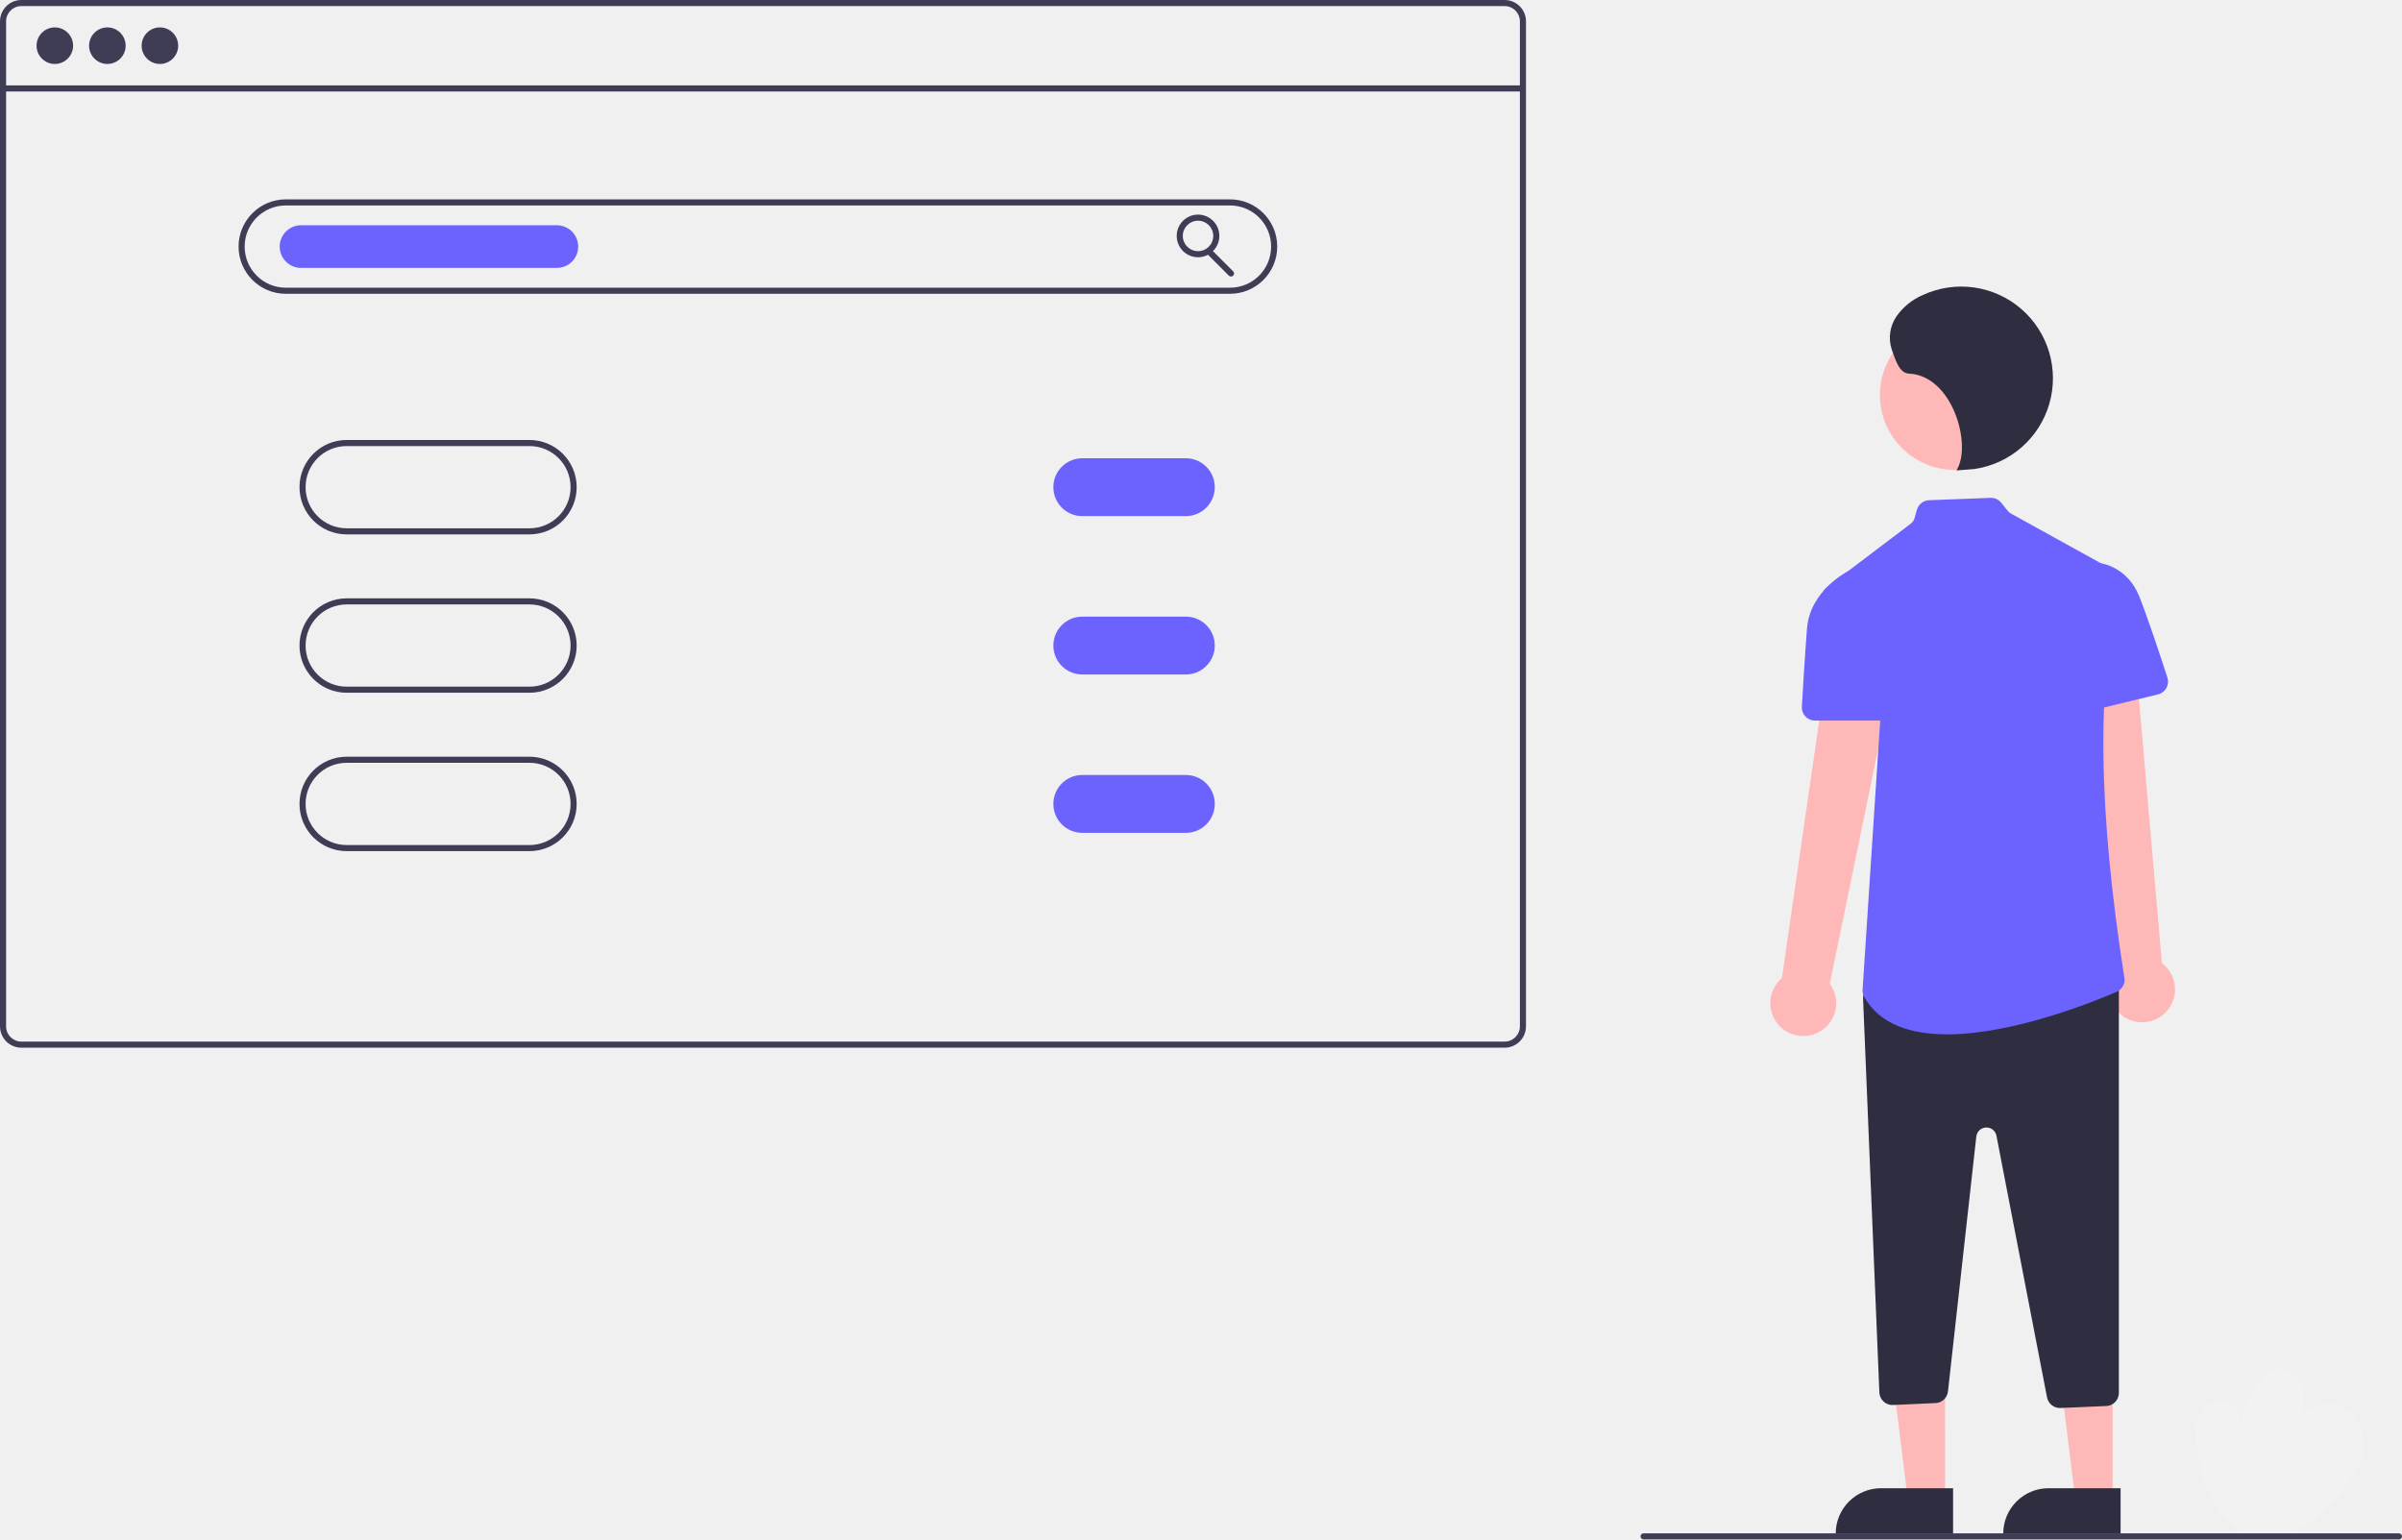
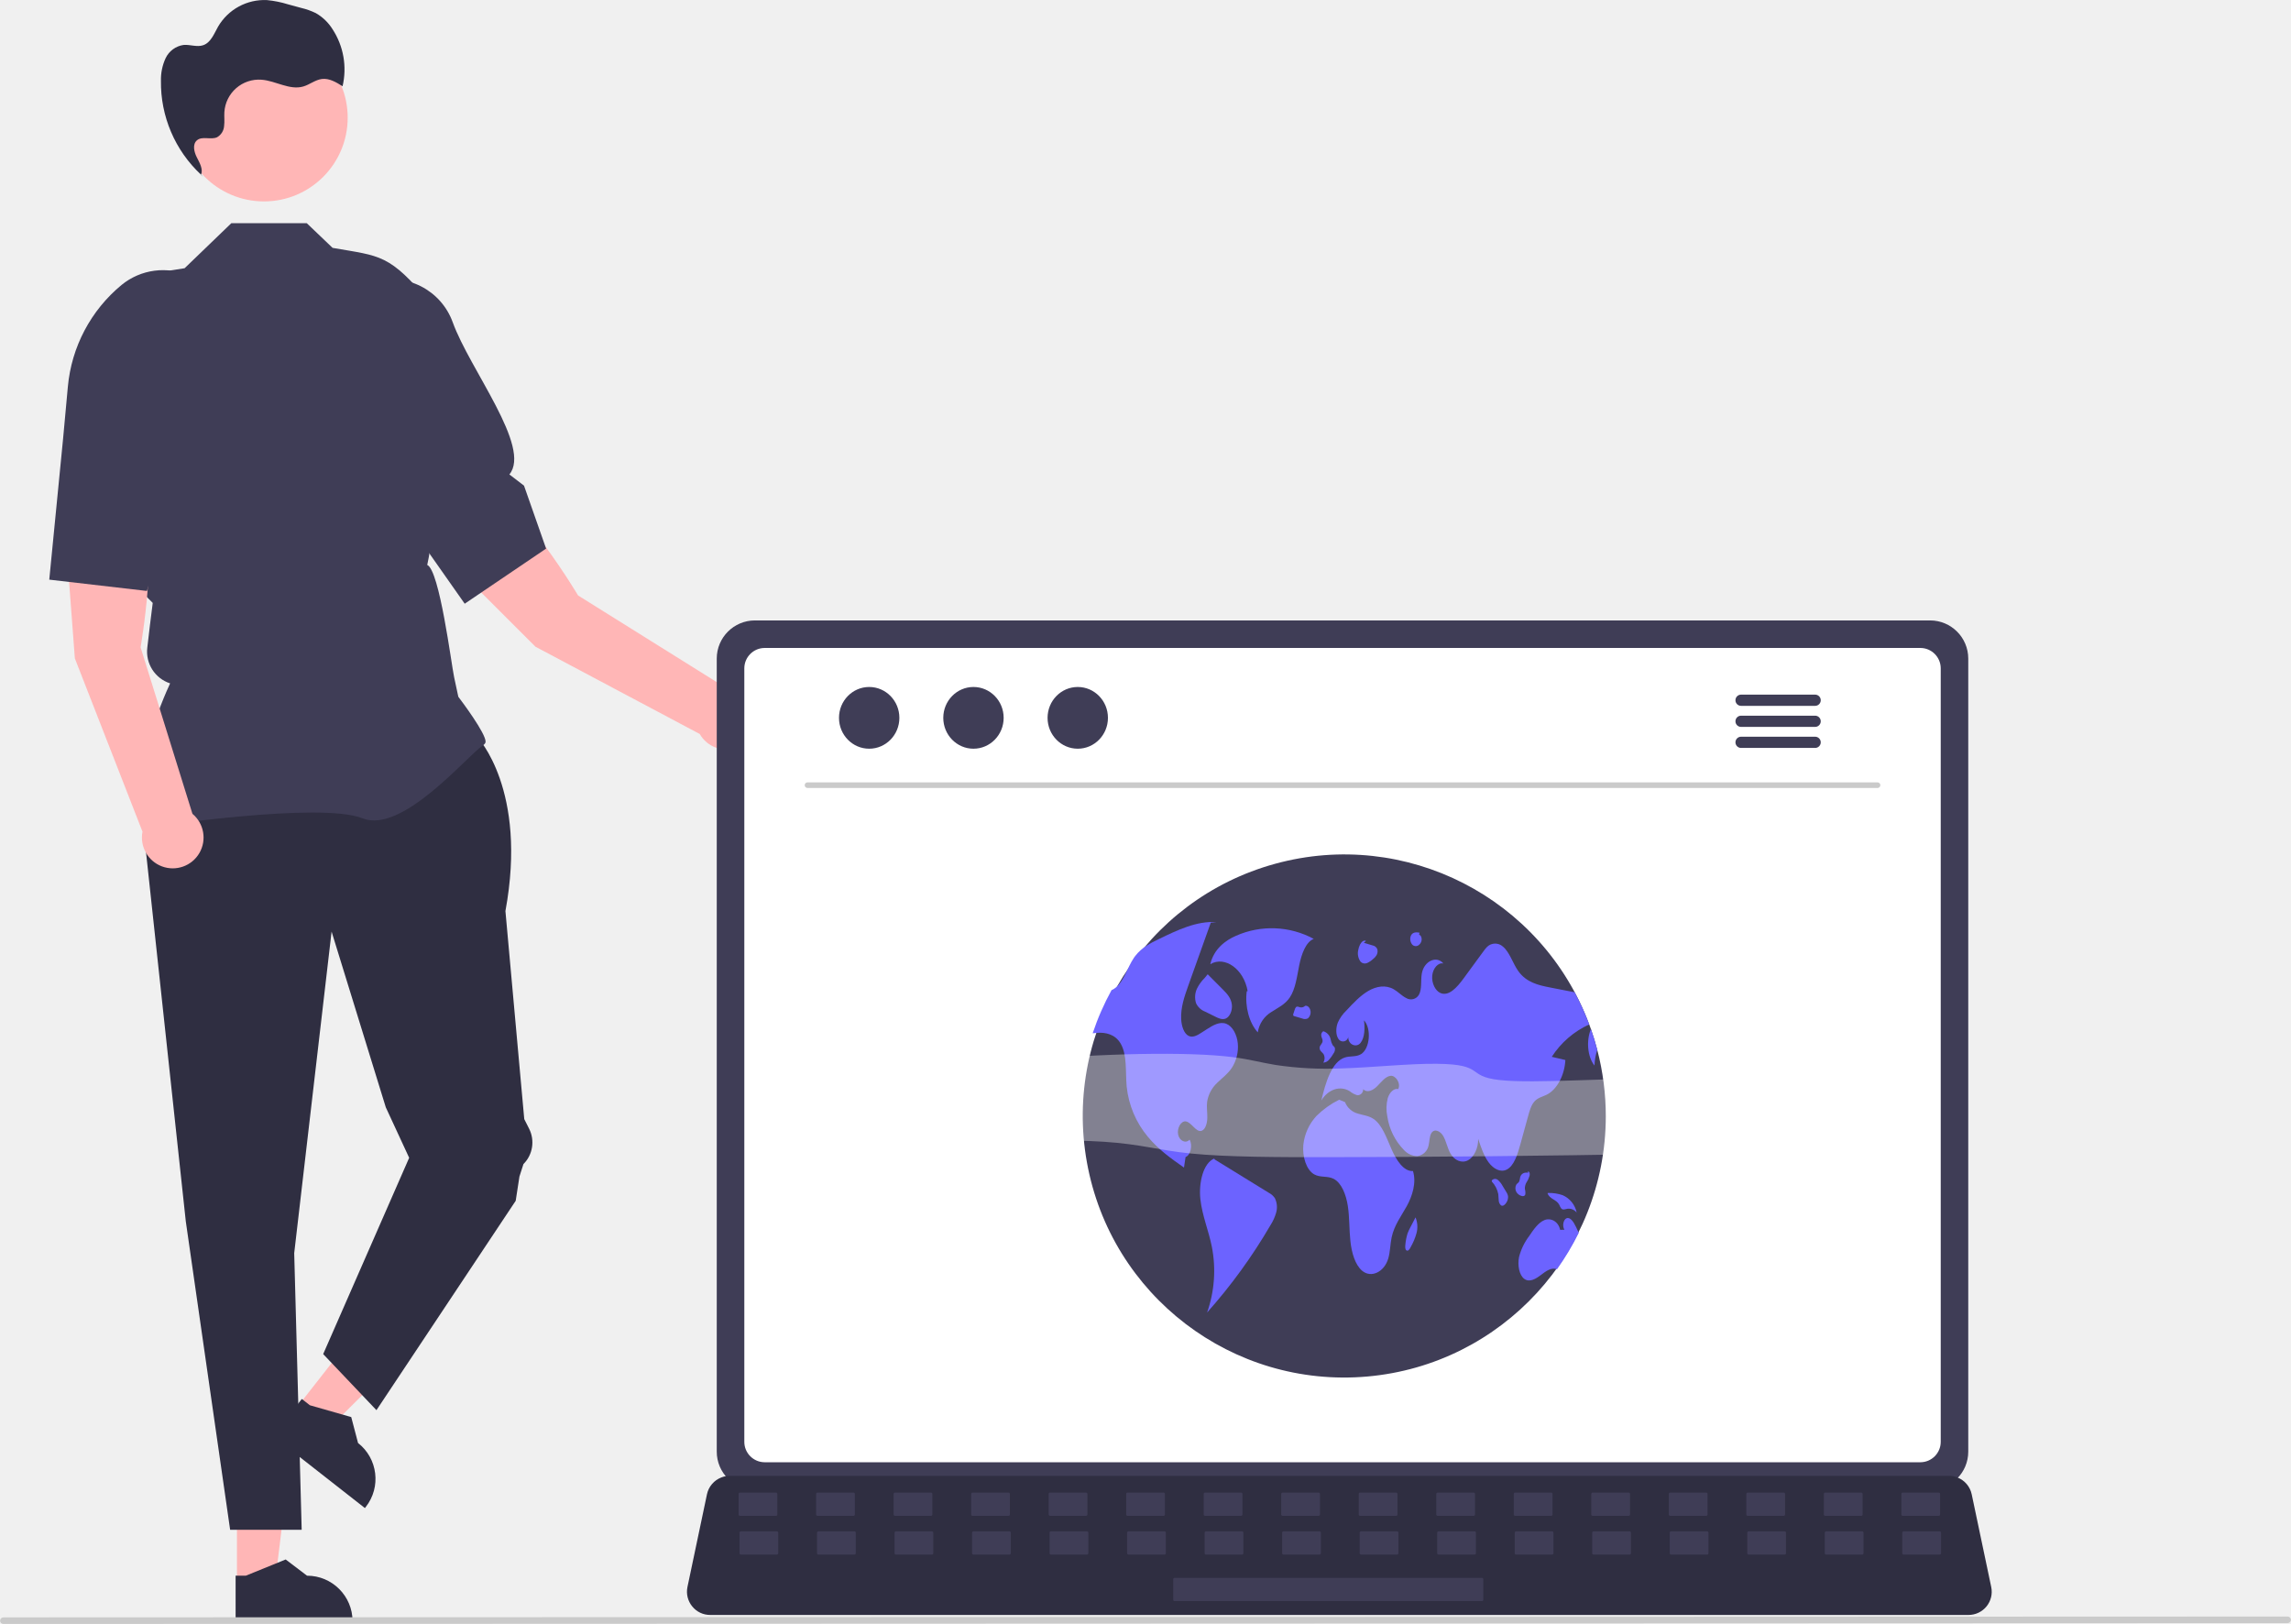
- <svg xmlns="http://www.w3.org/2000/svg" id="e3fcecc7-e6c1-4472-ba1a-540914afc660" data-name="Layer 1" viewBox="0 0 788.606 505.465">
-   <path d="M942.334,700.889c-10.217-6.835-15.362-19.838-15.565-32.129-.068-4.122.972-8.9,4.664-10.733a6.409,6.409,0,0,1,9.174,6.785A62.045,62.045,0,0,1,945.908,653.296c1.825-3.088,4.388-6.302,7.963-6.596,4.148-.341,7.613,3.688,8.2,7.808s-.911,8.22-2.385,12.112a10.83,10.83,0,0,1,17.159-6.084c4.056,3.131,5.393,8.894,4.372,13.916s-4.017,9.415-7.331,13.323c-3.886,4.583-8.386,8.771-13.773,11.431s-11.758,3.678-17.489,1.874Z" transform="translate(-205.6969 -197.2677)" fill="#f2f2f2" />
-   <path d="M802.592,536.291a10.743,10.743,0,0,0,3.842-16.018l25.033-121.54-23.36-.308-17.384,119.998a10.801,10.801,0,0,0,11.87,17.868Z" transform="translate(-205.6969 -197.2677)" fill="#ffb8b8" />
-   <path d="M916.376,529.979a10.743,10.743,0,0,0-.897-16.448L904.726,389.907,882.253,396.289l17.641,119.961A10.801,10.801,0,0,0,916.376,529.979Z" transform="translate(-205.6969 -197.2677)" fill="#ffb8b8" />
-   <polygon points="638.591 492.157 626.331 492.156 620.499 444.868 638.593 444.869 638.591 492.157" fill="#ffb8b8" />
-   <path d="M617.574,488.653h23.644a0,0,0,0,1,0,0v14.887a0,0,0,0,1,0,0H602.687a0,0,0,0,1,0,0v0A14.887,14.887,0,0,1,617.574,488.653Z" fill="#2f2e41" />
-   <polygon points="693.591 492.157 681.331 492.156 675.499 444.868 693.593 444.869 693.591 492.157" fill="#ffb8b8" />
-   <path d="M672.574,488.653h23.644a0,0,0,0,1,0,0v14.887a0,0,0,0,1,0,0H657.687a0,0,0,0,1,0,0v0A14.887,14.887,0,0,1,672.574,488.653Z" fill="#2f2e41" />
-   <circle cx="641.768" cy="129.732" r="24.561" fill="#ffb8b8" />
-   <path d="M881.993,659.587a4.334,4.334,0,0,1-4.231-3.49l-16.604-85.907a3.349,3.349,0,0,0-6.618.266l-9.298,83.678a4.285,4.285,0,0,1-4.085,3.825l-13.945.634a4.235,4.235,0,0,1-3.106-1.127,4.278,4.278,0,0,1-1.392-2.996l-5.347-129.259a4.28,4.28,0,0,1,1.508-3.454l3.092-2.638a4.311,4.311,0,0,1,2.795-1.03h72.279a4.311,4.311,0,0,1,4.307,4.307V654.625a4.299,4.299,0,0,1-4.119,4.303l-15.051.655C882.115,659.585,882.054,659.587,881.993,659.587Z" transform="translate(-205.6969 -197.2677)" fill="#2f2e41" />
-   <path d="M844.976,536.895c-11.686.001-21.986-3.113-27.186-12.194a4.387,4.387,0,0,1-.586-2.472l6.534-99.877a3.349,3.349,0,0,0-.679-2.25l-18.334-24.038a4.305,4.305,0,0,1,.824-6.043l27.502-20.835a3.366,3.366,0,0,0,1.198-1.75l.801-2.804a4.298,4.298,0,0,1,3.975-3.121l20.181-.777a4.348,4.348,0,0,1,3.529,1.614l2.148,2.684a3.341,3.341,0,0,0,.996.84l33.75,18.65a4.315,4.315,0,0,1,2.223,3.723l.001.06-.014.057c-7.867,32.803-7.425,74.264,1.392,130.485a4.305,4.305,0,0,1-2.581,4.064C893.344,526.076,866.756,536.895,844.976,536.895Z" transform="translate(-205.6969 -197.2677)" fill="#6c63ff" />
-   <path d="M824.424,433.872H801.566a4.301,4.301,0,0,1-4.3-4.55c.34-5.823,1.011-16.898,1.683-25.632.967-12.568,13.282-18.754,13.406-18.816l.241-.118,8.314,5.278,7.737,38.688a4.307,4.307,0,0,1-4.223,5.15Z" transform="translate(-205.6969 -197.2677)" fill="#6c63ff" />
-   <path d="M887.06,431.738a4.312,4.312,0,0,1-4.26-4.776l4.218-38.81,8.15-5.969.186.021c.087.01,8.769,1.094,12.659,10.818,2.77,6.924,7,19.721,9.275,26.734a4.302,4.302,0,0,1-3.081,5.507l-26.108,6.35A4.356,4.356,0,0,1,887.06,431.738Z" transform="translate(-205.6969 -197.2677)" fill="#6c63ff" />
-   <path d="M848.024,351.732c5.253-8.311-1.305-31.189-15.596-31.786-3.299-.138-4.566-4.939-5.688-8.044a12.389,12.389,0,0,1,1.61-10.779,20.337,20.337,0,0,1,8.676-7.008,30.107,30.107,0,1,1,16.861,57.157Z" transform="translate(-205.6969 -197.2677)" fill="#2f2e41" />
-   <path d="M699.697,197.268h-487a7.008,7.008,0,0,0-7,7v330a7.008,7.008,0,0,0,7,7h487a7.008,7.008,0,0,0,7-7v-330A7.008,7.008,0,0,0,699.697,197.268Zm5,337a5.002,5.002,0,0,1-5,5h-487a5.002,5.002,0,0,1-5-5v-330a5.002,5.002,0,0,1,5-5h487a5.002,5.002,0,0,1,5,5Z" transform="translate(-205.6969 -197.2677)" fill="#3f3d56" />
-   <rect x="1" y="28.04" width="499" height="2" fill="#3f3d56" />
-   <circle cx="18" cy="15" r="6" fill="#3f3d56" />
-   <circle cx="35.25" cy="15" r="6" fill="#3f3d56" />
-   <circle cx="52.5" cy="15" r="6" fill="#3f3d56" />
-   <path d="M609.524,293.732h-310a15.5,15.5,0,0,1,0-31h310a15.5,15.5,0,0,1,0,31Zm-310-29a13.5,13.5,0,0,0,0,27h310a13.5,13.5,0,0,0,0-27Z" transform="translate(-205.6969 -197.2677)" fill="#3f3d56" />
-   <path d="M379.524,372.732h-60a15.5,15.5,0,0,1,0-31h60a15.5,15.5,0,0,1,0,31Zm-60-29a13.5,13.5,0,0,0,0,27h60a13.5,13.5,0,0,0,0-27Z" transform="translate(-205.6969 -197.2677)" fill="#3f3d56" />
-   <path d="M379.524,424.732h-60a15.5,15.5,0,0,1,0-31h60a15.5,15.5,0,0,1,0,31Zm-60-29a13.5,13.5,0,0,0,0,27h60a13.5,13.5,0,0,0,0-27Z" transform="translate(-205.6969 -197.2677)" fill="#3f3d56" />
-   <path d="M379.524,476.732h-60a15.5,15.5,0,0,1,0-31h60a15.5,15.5,0,0,1,0,31Zm-60-29a13.5,13.5,0,0,0,0,27h60a13.5,13.5,0,0,0,0-27Z" transform="translate(-205.6969 -197.2677)" fill="#3f3d56" />
-   <path d="M388.524,285.232h-84a7,7,0,0,1,0-14h84a7,7,0,0,1,0,14Z" transform="translate(-205.6969 -197.2677)" fill="#6c63ff" />
-   <path d="M599.024,281.732a7,7,0,1,1,7-7A7.008,7.008,0,0,1,599.024,281.732Zm0-12a5,5,0,1,0,5,5A5.006,5.006,0,0,0,599.024,269.732Z" transform="translate(-205.6969 -197.2677)" fill="#3f3d56" />
-   <path d="M609.852,288.065a.997.997,0,0,1-.707-.293l-7.026-7.026a1.0 1,0,1,1,1.414-1.414l7.026,7.026a1,1,0,0,1-.707,1.707Z" transform="translate(-205.6969 -197.2677)" fill="#3f3d56" />
-   <path d="M595.024,366.732h-34a9.5,9.5,0,0,1,0-19h34a9.5,9.5,0,0,1,0,19Z" transform="translate(-205.6969 -197.2677)" fill="#6c63ff" />
-   <path d="M595.024,418.732h-34a9.5,9.5,0,0,1,0-19h34a9.5,9.5,0,0,1,0,19Z" transform="translate(-205.6969 -197.2677)" fill="#6c63ff" />
-   <path d="M595.024,470.732h-34a9.5,9.5,0,0,1,0-19h34a9.5,9.5,0,0,1,0,19Z" transform="translate(-205.6969 -197.2677)" fill="#6c63ff" />
-   <path d="M993.303,702.732h-248a1,1,0,0,1,0-2h248a1,1,0,0,1,0,2Z" transform="translate(-205.6969 -197.2677)" fill="#3f3d56" />
+ <svg xmlns="http://www.w3.org/2000/svg" data-name="Layer 1" width="829.131" height="587.676" viewBox="0 0 829.131 587.676">
+   <polygon points="85.757 572.858 99.518 572.857 106.065 519.775 85.754 519.776 85.757 572.858" fill="#ffb6b6" />
+   <path d="M270.706,743.376l42.319-.002v-.535a16.473,16.473,0,0,0-16.472-16.472h-.001l-7.73-5.865-14.423,5.865-3.694 0Z" transform="translate(-185.4343 -156.1618)" fill="#2f2e41" />
+   <polygon points="107.98 508.635 118.814 517.121 156.702 479.371 140.712 466.846 107.98 508.635" fill="#ffb6b6" />
+   <path d="M284.179,675.8l33.316,26.096.33-.421a16.473,16.473,0,0,0-2.809-23.125l-.001-.001-2.469-9.384L297.575,664.689l-2.908-2.278Z" transform="translate(-185.4343 -156.1618)" fill="#2f2e41" />
+   <path d="M358.205,422.937s18.265,18.941,10.147,62.912l6.815,75.288,1.759,3.485a11.051,11.051,0,0,1-2.052,12.793l0,0-1.449,4.493-1.353,8.794-50.397,75.765-19.279-20.294,31.118-71.029L325.058,556.878l-19.618-63.588L291.911,609.642l2.706,100.118h-25.895L252.676,598.142,235.764,441.201l8.797-18.265Z" transform="translate(-185.4343 -156.1618)" fill="#2f2e41" />
+   <path d="M239.981,455.482l-.185-.259c-9.856-13.799,4.968-46.958,7.203-51.765h0a12.068,12.068,0,0,1-8.26-12.889l.964-8.193,1.005-8.036-7.197-7.197-.02-.179-4.142-36.242-6.022-24.072a52.848,52.848,0,0,1,15-51.216l13.921-2.21,16.918-16.301h27.282l9.354,8.937c17.463,3.063,20.463,2.063,35.463,20.063l-6.816,55.962-1.7,7.699.005,10.442,4.323,4.804a14.95,14.95,0,0,1,3.546,12.932l-.568,2.842h0c4.458,1.911,8.713,35.866,9.729,40.608l1.518,7.085c1.299,1.714,9.873,13.146,9.873,16.271,0,.469-.346.923-1.09,1.426-5.843,3.956-29.137,32.023-43.431,26.303-15.225-6.088-75.747,3.045-76.357,3.138Z" transform="translate(-185.4343 -156.1618)" fill="#3f3d56" />
+   <path d="M236.316,390.407s7.006-39.595-.052-54.485l-28,2,4.261,56.487,24.477,62.717a11.154,11.154,0,1,0,18.078-6.463Z" transform="translate(-185.4343 -156.1618)" fill="#ffb6b6" />
+   <path d="M208.264,314.922l1.733-18.871a54.107,54.107,0,0,1,19.403-36.752l0,0a23.687,23.687,0,0,1,24.787-3.272h0a23.631,23.631,0,0,1,12.205,29.866c-6.472,16.972-4.135,34.921-16.753,37.109l1.371,6.522-12.407,40.49-35.338-4.094Z" transform="translate(-185.4343 -156.1618)" fill="#3f3d56" />
+   <path d="M394.641,371.641s-20.509-34.586-35.571-41.272L339.147,350.145l40.067,40.044,59.456,31.584a11.154,11.154,0,1,0,9.491-16.689Z" transform="translate(-185.4343 -156.1618)" fill="#ffb6b6" />
+   <path d="M324.148,332.708l-10.993-15.437a54.107,54.107,0,0,1-9.258-40.515l0,0a23.687,23.687,0,0,1,16.658-18.645h0a23.631,23.631,0,0,1,28.729,14.683c6.162,17.087,28.639,45.17,20.499,55.058l5.293,4.051,7.999,22.787L353.616,374.632Z" transform="translate(-185.4343 -156.1618)" fill="#3f3d56" />
+   <circle cx="95.531" cy="42.587" r="30.299" fill="#ffb6b6" />
+   <path d="M258.977,220.105c-.264-.232-.514-.48-.773-.718-.009.024-.011.05-.021.074Z" transform="translate(-185.4343 -156.1618)" fill="#2f2e41" />
+   <path d="M305.795,166.753a17.182,17.182,0,0,0-6.067-5.85,25.38,25.38,0,0,0-5.304-1.879l-4.795-1.308a38.013,38.013,0,0,0-7.544-1.519,19.418,19.418,0,0,0-17.737,9.623c-1.449,2.57-2.611,5.772-5.407,6.712-2.255.758-4.714-.311-7.084-.104a8.53,8.53,0,0,0-6.476,4.77,18.38,18.38,0,0,0-1.699,8.141,45.619,45.619,0,0,0,14.522,34.048c.782-2.061-.506-4.287-1.524-6.259-1.03-1.995-1.667-4.777.059-6.214,1.92-1.599,4.996-.048,7.267-1.091a5.073,5.073,0,0,0,2.536-4.077c.22-1.657-.01-3.341.094-5.009a12.542,12.542,0,0,1,13.412-11.73c5.168.369,10.184,3.901,15.158,2.448,2.335-.682,4.326-2.418,6.741-2.711,2.674-.324,5.19,1.186,7.461,2.635A26.596,26.596,0,0,0,305.795,166.753Z" transform="translate(-185.4343 -156.1618)" fill="#2f2e41" />
+   <path d="M410.834,726.353l-7.71-12.39-1.54,7.08c-.27,1.24-.54,2.5-.79,3.75-2.19-1.87-4.52-3.6-6.8-5.26q-10.5-7.62-20.99-15.26l2.19,12.7c1.35,7.82,2.76,15.8,6.1,22.95.37.81.77,1.61,1.2,2.39h32.54a10.487,10.487,0,0,0,.54-2.24.775.775,0,0,0,.01-.15C416.094,735.073,413.414,730.503,410.834,726.353Z" transform="translate(-185.4343 -156.1618)" fill="#f0f0f0" />
+   <path d="M974.916,712.972l-13.985-22.474-2.793,12.842c-.49,2.249-.98,4.535-1.433,6.802-3.972-3.392-8.199-6.53-12.334-9.541q-19.046-13.822-38.074-27.68l3.972,23.036c2.449,14.185,5.007,28.659,11.065,41.628.671,1.469,1.397,2.921,2.177,4.335h59.024a19.024,19.024,0,0,0,.98-4.063,1.405,1.405,0,0,0,.018-.272C984.458,728.789,979.596,720.5,974.916,712.972Z" transform="translate(-185.4343 -156.1618)" fill="#f0f0f0" />
+   <path d="M1013.375,743.531l-826.75.307a1.191,1.191,0,0,1,0-2.381l826.75-.307a1.191,1.191,0,0,1,0,2.381Z" transform="translate(-185.4343 -156.1618)" fill="#cacaca" />
+   <path d="M444.832,394.459V681.483A13.806,13.806,0,0,0,458.627,695.278h425.34a13.806,13.806,0,0,0,13.795-13.795V394.459A13.812,13.812,0,0,0,883.967,380.68H458.627A13.812,13.812,0,0,0,444.832,394.459Z" transform="translate(-185.4343 -156.1618)" fill="#3f3d56" />
+   <path d="M454.81,398.031v279.912a7.385,7.385,0,0,0,7.373,7.373H880.426a7.385,7.385,0,0,0,7.373-7.373v-279.912a7.389,7.389,0,0,0-7.373-7.388H462.183A7.389,7.389,0,0,0,454.81,398.031Z" transform="translate(-185.4343 -156.1618)" fill="#fff" />
+   <path d="M435.937,737.461a8.272,8.272,0,0,0,6.509,3.114h455.439a8.381,8.381,0,0,0,8.192-10.1l-7.07-33.581a8.396,8.396,0,0,0-5.218-6.088,8.121,8.121,0,0,0-2.974-.561H449.487a8.12,8.12,0,0,0-2.974.561,8.395,8.395,0,0,0-5.218,6.088l-7.07,33.581A8.374,8.374,0,0,0,435.937,737.461Z" transform="translate(-185.4343 -156.1618)" fill="#2f2e41" />
+   <rect x="873.553" y="696.293" width="14.027" height="8.416" rx="0.488" transform="translate(1575.698 1244.84) rotate(-180)" fill="#3f3d56" />
+   <rect x="845.498" y="696.293" width="14.027" height="8.416" rx="0.488" transform="translate(1519.589 1244.84) rotate(-180)" fill="#3f3d56" />
+   <rect x="817.443" y="696.293" width="14.027" height="8.416" rx="0.488" transform="translate(1463.48 1244.84) rotate(-180)" fill="#3f3d56" />
+   <rect x="789.389" y="696.293" width="14.027" height="8.416" rx="0.488" transform="translate(1407.37 1244.84) rotate(-180)" fill="#3f3d56" />
+   <rect x="761.334" y="696.293" width="14.027" height="8.416" rx="0.488" transform="translate(1351.261 1244.84) rotate(-180)" fill="#3f3d56" />
+   <rect x="733.279" y="696.293" width="14.027" height="8.416" rx="0.488" transform="translate(1295.152 1244.84) rotate(-180)" fill="#3f3d56" />
+   <rect x="705.225" y="696.293" width="14.027" height="8.416" rx="0.488" transform="translate(1239.043 1244.84) rotate(-180)" fill="#3f3d56" />
+   <rect x="677.17" y="696.293" width="14.027" height="8.416" rx="0.488" transform="translate(1182.933 1244.84) rotate(-180)" fill="#3f3d56" />
+   <rect x="649.115" y="696.293" width="14.027" height="8.416" rx="0.488" transform="translate(1126.824 1244.84) rotate(-180)" fill="#3f3d56" />
+   <rect x="621.061" y="696.293" width="14.027" height="8.416" rx="0.488" transform="translate(1070.715 1244.84) rotate(-180)" fill="#3f3d56" />
+   <rect x="593.006" y="696.293" width="14.027" height="8.416" rx="0.488" transform="translate(1014.605 1244.84) rotate(-180)" fill="#3f3d56" />
+   <rect x="564.952" y="696.293" width="14.027" height="8.416" rx="0.488" transform="translate(958.4961 1244.84) rotate(-180)" fill="#3f3d56" />
+   <rect x="536.897" y="696.293" width="14.027" height="8.416" rx="0.488" transform="translate(902.3868 1244.84) rotate(-180)" fill="#3f3d56" />
+   <rect x="508.842" y="696.293" width="14.027" height="8.416" rx="0.488" transform="translate(846.2776 1244.84) rotate(-180)" fill="#3f3d56" />
+   <rect x="480.788" y="696.293" width="14.027" height="8.416" rx="0.488" transform="translate(790.1683 1244.84) rotate(-180)" fill="#3f3d56" />
+   <rect x="452.733" y="696.293" width="14.027" height="8.416" rx="0.488" transform="translate(734.059 1244.84) rotate(-180)" fill="#3f3d56" />
+   <rect x="873.884" y="710.32" width="14.027" height="8.416" rx="0.488" transform="translate(1576.361 1272.894) rotate(-180)" fill="#3f3d56" />
+   <rect x="845.829" y="710.32" width="14.027" height="8.416" rx="0.488" transform="translate(1520.252 1272.894) rotate(-180)" fill="#3f3d56" />
+   <rect x="817.775" y="710.32" width="14.027" height="8.416" rx="0.488" transform="translate(1464.143 1272.894) rotate(-180)" fill="#3f3d56" />
+   <rect x="789.72" y="710.32" width="14.027" height="8.416" rx="0.488" transform="translate(1408.033 1272.894) rotate(-180)" fill="#3f3d56" />
+   <rect x="761.666" y="710.32" width="14.027" height="8.416" rx="0.488" transform="translate(1351.924 1272.894) rotate(-180)" fill="#3f3d56" />
+   <rect x="733.611" y="710.32" width="14.027" height="8.416" rx="0.488" transform="translate(1295.815 1272.894) rotate(-180)" fill="#3f3d56" />
+   <rect x="705.556" y="710.32" width="14.027" height="8.416" rx="0.488" transform="translate(1239.706 1272.894) rotate(-180)" fill="#3f3d56" />
+   <rect x="677.502" y="710.32" width="14.027" height="8.416" rx="0.488" transform="translate(1183.596 1272.894) rotate(-180)" fill="#3f3d56" />
+   <rect x="649.447" y="710.32" width="14.027" height="8.416" rx="0.488" transform="translate(1127.487 1272.894) rotate(-180)" fill="#3f3d56" />
+   <rect x="621.392" y="710.32" width="14.027" height="8.416" rx="0.488" transform="translate(1071.378 1272.894) rotate(-180)" fill="#3f3d56" />
+   <rect x="593.338" y="710.32" width="14.027" height="8.416" rx="0.488" transform="translate(1015.268 1272.894) rotate(-180)" fill="#3f3d56" />
+   <rect x="565.283" y="710.32" width="14.027" height="8.416" rx="0.488" transform="translate(959.1591 1272.894) rotate(-180)" fill="#3f3d56" />
+   <rect x="537.228" y="710.32" width="14.027" height="8.416" rx="0.488" transform="translate(903.0498 1272.894) rotate(-180)" fill="#3f3d56" />
+   <rect x="509.174" y="710.32" width="14.027" height="8.416" rx="0.488" transform="translate(846.9406 1272.894) rotate(-180)" fill="#3f3d56" />
+   <rect x="481.119" y="710.32" width="14.027" height="8.416" rx="0.488" transform="translate(790.8313 1272.894) rotate(-180)" fill="#3f3d56" />
+   <rect x="453.065" y="710.32" width="14.027" height="8.416" rx="0.488" transform="translate(734.722 1272.894) rotate(-180)" fill="#3f3d56" />
+   <rect x="610.031" y="727.153" width="112.219" height="8.416" rx="0.488" transform="translate(1146.845 1306.56) rotate(-180)" fill="#3f3d56" />
+   <path d="M766.585,560.202a94.642,94.642,0,1,1-5.992-33.327c.206.556.408,1.112.603,1.673v.005q1.31,3.7,2.308,7.538A95.286,95.286,0,0,1,766.585,560.202Z" transform="translate(-185.4343 -156.1618)" fill="#3f3d56" />
+   <path d="M660.88,495.918a31.968,31.968,0,0,0-28.065-1.148c-3.924,1.708-8.056,4.771-9.365,10.303,5.294-3.124,12.148,1.812,13.51,9.732l-.318.088c-.72,5.485.887,11.457,3.997,14.859a10.451,10.451,0,0,1,5.016-7.44c2.285-1.502,4.813-2.593,6.557-5.175,2.068-3.061,2.593-7.534,3.414-11.615S658.005,497.055,660.88,495.918Z" transform="translate(-185.4343 -156.1618)" fill="#6c63ff" />
+   <path d="M631.245,542.596c-1.466,2.202-3.425,3.584-5.182,5.304a11.93,11.93,0,0,0-3.769,7.045c-.222,1.916.122,3.864.074,5.802-.048,1.937-.693,4.118-2.011,4.6-2.08.752-3.668-3.112-5.807-3.382-1.699-.212-3.229,2.461-2.737,4.78s2.805,3.345,4.134,1.831c1.202,2.017.355,5.675-1.45,6.294-.191,1.27-.381,2.536-.566,3.806-4.563-3.192-9.173-6.437-13.053-11.111a33.725,33.725,0,0,1-7.686-18.167c-.503-5.373.243-11.518-2.223-15.652-1.974-3.308-5.362-4.039-8.411-3.832-.556.037-1.117.101-1.673.169a94.237,94.237,0,0,1,6.823-15.615,6.685,6.685,0,0,0,1.71-1.064c2.837-2.408,4.097-7.284,6.4-10.655q.222-.326.461-.635c2.356-3.075,5.51-4.658,8.559-6.13,6.749-3.277,13.694-6.595,20.819-6.14l-2.027.196q-3.549,9.941-7.104,19.882-.54,1.524-1.09,3.054c-1.345,3.769-2.731,7.781-2.525,12,.122,2.498.99,5.166,2.641,6.024,1.54.794,3.224-.18,4.711-1.143.63-.402,1.255-.805,1.884-1.212,2.26-1.456,4.764-2.948,7.151-1.974,2.186.889,3.801,3.859,4.108,7.061A14.117,14.117,0,0,1,631.245,542.596Z" transform="translate(-185.4343 -156.1618)" fill="#6c63ff" />
+   <path d="M644.688,587.842q-9.902-6.097-19.804-12.193l.112-.289c-4.104,1.563-5.808,8.859-5.13,14.825s2.978,11.3,4.14,17.113a45.425,45.425,0,0,1-1.713,23.835A195.205,195.205,0,0,0,645.224,599.536a16.905,16.905,0,0,0,2.074-4.599,7.317,7.317,0,0,0-.485-5.204A5.794,5.794,0,0,0,644.688,587.842Z" transform="translate(-185.4343 -156.1618)" fill="#6c63ff" />
+   <path d="M618.634,513.897a7.299,7.299,0,0,0-.335,5.308,5.884,5.884,0,0,0,3.287,3.045l3.648,1.808c1.213.601,2.521,1.209,3.758.714,1.492-.597,2.527-2.936,2.259-5.107-.285-2.311-1.741-3.9-3.088-5.254q-2.828-2.841-5.655-5.683l-1.062,1.301A14.189,14.189,0,0,0,618.634,513.897Z" transform="translate(-185.4343 -156.1618)" fill="#6c63ff" />
+   <path d="M747.031,538.6q2.461.58,4.923,1.159c-.286,5.542-3.033,10.671-6.717,12.529-1.535.773-3.245,1.059-4.515,2.504-1.149,1.313-1.731,3.356-2.266,5.309q-1.405,5.113-2.811,10.227c-1.006,3.674-2.297,7.755-4.912,9.078-2.244,1.138-4.812-.254-6.537-2.589-1.726-2.334-2.779-5.473-3.801-8.533.064,3.335-1.487,6.606-3.684,7.765-2.202,1.159-4.881.111-6.352-2.477-1.059-1.858-1.498-4.309-2.536-6.193-1.037-1.884-3.213-2.964-4.346-1.196-.746,1.175-.651,2.975-1.022,4.468a4.851,4.851,0,0,1-4.055,3.901,6.761,6.761,0,0,1-4.854-2.218,21.988,21.988,0,0,1-6.029-12.159,14.505,14.505,0,0,1,.169-6.648c.651-2.059,2.223-3.647,3.785-3.255,1.027-2.17-1-5.05-2.827-4.796-1.832.254-3.266,2.218-4.769,3.727-1.498,1.509-3.594,2.604-5.103,1.106a2.07,2.07,0,0,1-2.101,2.197,7.506,7.506,0,0,1-2.737-1.45c-3.457-2.154-7.845-.725-10.301,3.351,1.535-6.532,3.785-14.027,8.501-15.562,1.927-.63,4.028-.111,5.849-1.202,3.224-1.932,3.875-9.232,1.09-12.243.355,2.848.286,6.172-1.217,8.12-1.503,1.948-4.658.677-4.468-2.202a1.929,1.929,0,0,1-3.589.762c-1-1.524-.916-4.018-.206-5.838a13.752,13.752,0,0,1,3.086-4.383c2.514-2.694,5.066-5.42,7.977-7.114,2.917-1.694,6.283-2.265,9.205-.582,1.54.889,2.896,2.371,4.468,3.155a3.311,3.311,0,0,0,4.611-1.154c1.17-2.054.619-5.103,1.053-7.67.778-4.536,5.314-6.659,7.829-3.663-1.879-.482-3.822,1.742-4.055,4.436-.238,2.694,1.122,5.415,2.943,6.23,3.06,1.355,6.056-2.054,8.369-5.209q3.621-4.955,7.252-9.904a11.969,11.969,0,0,1,1.297-1.577,4.173,4.173,0,0,1,5.701-.116c2.446,1.996,3.594,6.087,5.6,8.903,2.911,4.092,7.268,5.087,11.322,5.881q4.534.881,9.073,1.773a94.005,94.005,0,0,1,5.267,11.63A31.875,31.875,0,0,0,747.031,538.6Z" transform="translate(-185.4343 -156.1618)" fill="#6c63ff" />
+   <path d="M763.504,536.091a19.079,19.079,0,0,0-1.006,5.669c-2.594-3.165-3.007-9.099-1.302-13.207Q762.506,532.253,763.504,536.091Z" transform="translate(-185.4343 -156.1618)" fill="#6c63ff" />
+   <path d="M756.803,602.289a94.895,94.895,0,0,1-7.887,13.196c-1.906-.815-3.954.64-5.738,2.006-1.863,1.429-4.102,2.821-6.013,1.519-1.953-1.334-2.583-5.066-1.964-8.025a21.382,21.382,0,0,1,3.663-7.538c1.588-2.371,3.287-4.833,5.494-5.754,2.213-.921,5.055.381,5.701,3.525l1.567-.053c-.879-1.207-.418-3.705.762-4.145,1.36-.513,2.541,1.355,3.345,3.007C756.093,600.775,756.459,601.527,756.803,602.289Z" transform="translate(-185.4343 -156.1618)" fill="#6c63ff" />
+   <path d="M696.794,579.931c-3.368.212-6.035-3.934-7.808-8.013s-3.39-8.743-6.429-10.819c-1.736-1.186-3.716-1.349-5.599-1.924a6.933,6.933,0,0,1-4.755-4.186l-2.136-.863a32.084,32.084,0,0,0-8.111,5.783,18.128,18.128,0,0,0-4.833,10.566c-.408,4.276,1.099,9.044,3.915,10.651,2.225,1.269,4.815.469,7.069,1.631,2.816,1.452,4.487,5.669,5.12,9.833s.472,8.491.925,12.703,1.701,8.593,4.283,10.751c3.231,2.701,7.973.457,9.423-4.46.711-2.411.687-5.132,1.219-7.636.937-4.408,3.464-7.679,5.469-11.295S698.128,584.127,696.794,579.931Z" transform="translate(-185.4343 -156.1618)" fill="#6c63ff" />
+   <path d="M663.516,536.614a8.989,8.989,0,0,1,.877.931,3.059,3.059,0,0,1-.054,3.159,2.939,2.939,0,0,0,2.104-1.07,13.528,13.528,0,0,0,1.614-2.273,2.477,2.477,0,0,0,.476-1.983c-.159-.454-.535-.648-.799-.989a6.722,6.722,0,0,1-.738-2.144,3.866,3.866,0,0,0-2.802-2.953l.169.032a1.601,1.601,0,0,0-.75,1.705c.102.661.527,1.209.484,1.883-.061.969-1.029,1.423-1.089,2.392A1.849,1.849,0,0,0,663.516,536.614Z" transform="translate(-185.4343 -156.1618)" fill="#6c63ff" />
+   <path d="M657.745,520.152l.015-.003a2.697,2.697,0,0,0,.287-.306Z" transform="translate(-185.4343 -156.1618)" fill="#6c63ff" />
+   <path d="M658.755,524.699a2.937,2.937,0,0,0,.914-2.911c-.245-1.102-1.111-1.842-1.909-1.639a1.946,1.946,0,0,1-1.809.533c-.494-.127-1.036-.455-1.464-.082a2.217,2.217,0,0,0-.499.974q-.238.73-.476,1.46a.921.921,0,0,0-.056.553.469.469,0,0,0,.359.286q1.427.421,2.853.841A2.458,2.458,0,0,0,658.755,524.699Z" transform="translate(-185.4343 -156.1618)" fill="#6c63ff" />
+   <path d="M730.555,587.478q-.659-1.08-1.319-2.159a7.214,7.214,0,0,0-1.738-2.182,1.54,1.54,0,0,0-2.192.22l.054.411a9.285,9.285,0,0,1,2.317,4.52c.1.736.065,1.497.153,2.236a2.607,2.607,0,0,0,.815,1.823c.692.462,1.505-.219,1.998-1.051a3.62,3.62,0,0,0,.561-2.305A4.041,4.041,0,0,0,730.555,587.478Z" transform="translate(-185.4343 -156.1618)" fill="#6c63ff" />
+   <path d="M737.452,588.414a4.984,4.984,0,0,0-.161-2.01,4.411,4.411,0,0,1,.671-2.501,8.13,8.13,0,0,0,1.046-2.293,1.918,1.918,0,0,0-.05-1.123c-.146-.327-.498-.476-.7-.217l.433.279a3.94,3.94,0,0,0-1.756.085,2.173,2.173,0,0,0-1.331,1.5,9.282,9.282,0,0,1-.349,1.556c-.258.53-.758.707-1.072,1.173a2.804,2.804,0,0,0,.044,2.663,3.109,3.109,0,0,0,1.759,1.383C736.514,589.099,737.21,589.109,737.452,588.414Z" transform="translate(-185.4343 -156.1618)" fill="#6c63ff" />
+   <path d="M749.734,592.12a6.042,6.042,0,0,0,.761,1.397c.588.592,1.387.228,2.1.084a3.632,3.632,0,0,1,3.455,1.386,8.793,8.793,0,0,0-5.057-6.31,14.857,14.857,0,0,0-5.201-.813l-.302.077C746.259,590.182,748.676,590.131,749.734,592.12Z" transform="translate(-185.4343 -156.1618)" fill="#6c63ff" />
+   <path d="M697.716,596.702l.004.01.088-.169Z" transform="translate(-185.4343 -156.1618)" fill="#6c63ff" />
+   <path d="M695.852,600.309a16.555,16.555,0,0,0-1.045,2.296,19.986,19.986,0,0,0-.758,3.929c-.095.757-.124,1.724.351,2.093a.673.673,0,0,0,.88-.12,3.482,3.482,0,0,0,.638-.949,21.852,21.852,0,0,0,2.154-5.113,8.897,8.897,0,0,0-.353-5.734Q696.786,598.511,695.852,600.309Z" transform="translate(-185.4343 -156.1618)" fill="#6c63ff" />
+   <path d="M677.878,504.227a2.121,2.121,0,0,0,2.286.446,7.548,7.548,0,0,0,2.151-1.421,5.061,5.061,0,0,0,1.304-1.422,2.885,2.885,0,0,0,.267-2.198,2.232,2.232,0,0,0-1.701-1.346q-1.583-.47-3.167-.939l.764-.688c-.786-.422-1.655.361-2.146,1.33a7.159,7.159,0,0,0-.651,2.005A5.148,5.148,0,0,0,677.878,504.227Z" transform="translate(-185.4343 -156.1618)" fill="#6c63ff" />
+   <path d="M696.516,497.97a1.744,1.744,0,0,0,2.377.193,2.657,2.657,0,0,0,1.051-1.893c.075-.83-.336-1.753-.922-1.825l.134-.777c-1.13-.204-2.52-.245-3.125,1.127A3.221,3.221,0,0,0,696.516,497.97Z" transform="translate(-185.4343 -156.1618)" fill="#6c63ff" />
+   <path d="M864.966,441.316H477.643a1.016,1.016,0,0,1,0-2.031H864.966a1.016,1.016,0,0,1,0,2.031Z" transform="translate(-185.4343 -156.1618)" fill="#cacaca" />
+   <ellipse cx="314.564" cy="259.771" rx="10.925" ry="11.169" fill="#3f3d56" />
+   <ellipse cx="352.306" cy="259.771" rx="10.925" ry="11.169" fill="#3f3d56" />
+   <ellipse cx="390.048" cy="259.771" rx="10.925" ry="11.169" fill="#3f3d56" />
+   <path d="M842.349,407.532h-26.81a2.03,2.03,0,0,0,0,4.06h26.81a2.03,2.03,0,0,0,0-4.06Z" transform="translate(-185.4343 -156.1618)" fill="#3f3d56" />
+   <path d="M842.349,415.152h-26.81a2.03,2.03,0,0,0,0,4.06h26.81a2.03,2.03,0,0,0,0-4.06Z" transform="translate(-185.4343 -156.1618)" fill="#3f3d56" />
+   <path d="M842.349,422.762h-26.81a2.03,2.03,0,0,0,0,4.06h26.81a2.03,2.03,0,0,0,0-4.06Z" transform="translate(-185.4343 -156.1618)" fill="#3f3d56" />
+   <g opacity="0.35">
+     <path d="M875.228,564.896c6.234-2.718-6.409-4.3-20.752-4.821s-31.695-.491-40.861-1.971c-8.865-1.431-8.212-3.976-8.958-6.281s-4.154-4.67-17.987-5.182c-17.238-.639-45.664,1.82-58.677.344-12.143-1.377-4.925-5.697-22.632-5.863-10.111-.094-23.137,1.33-34.388,1.674a125.358,125.358,0,0,1-23.861-1.244c-5.484-.898-9.303-2.037-15.475-2.831-16.203-2.083-47.905-1.383-76.199,1.287s-52.548,7.046-66.227,11.381S471.754,559.99,474.941,563.609c2.035,2.311,7.241,4.472,19.87,5.4,23.623,1.737,65.68-1.253,90.09.327,13.605.881,19.64,3.064,31.577,4.259,12.824,1.284,31.597,1.352,50.042,1.321,38.404-.063,77.79-.458,117.953-1.182,16.775-.302,34.352-.695,52.202-2.136s36.056-4.219,39.822-6.825" transform="translate(-185.4343 -156.1618)" fill="#fff" />
+   </g>
</svg>
